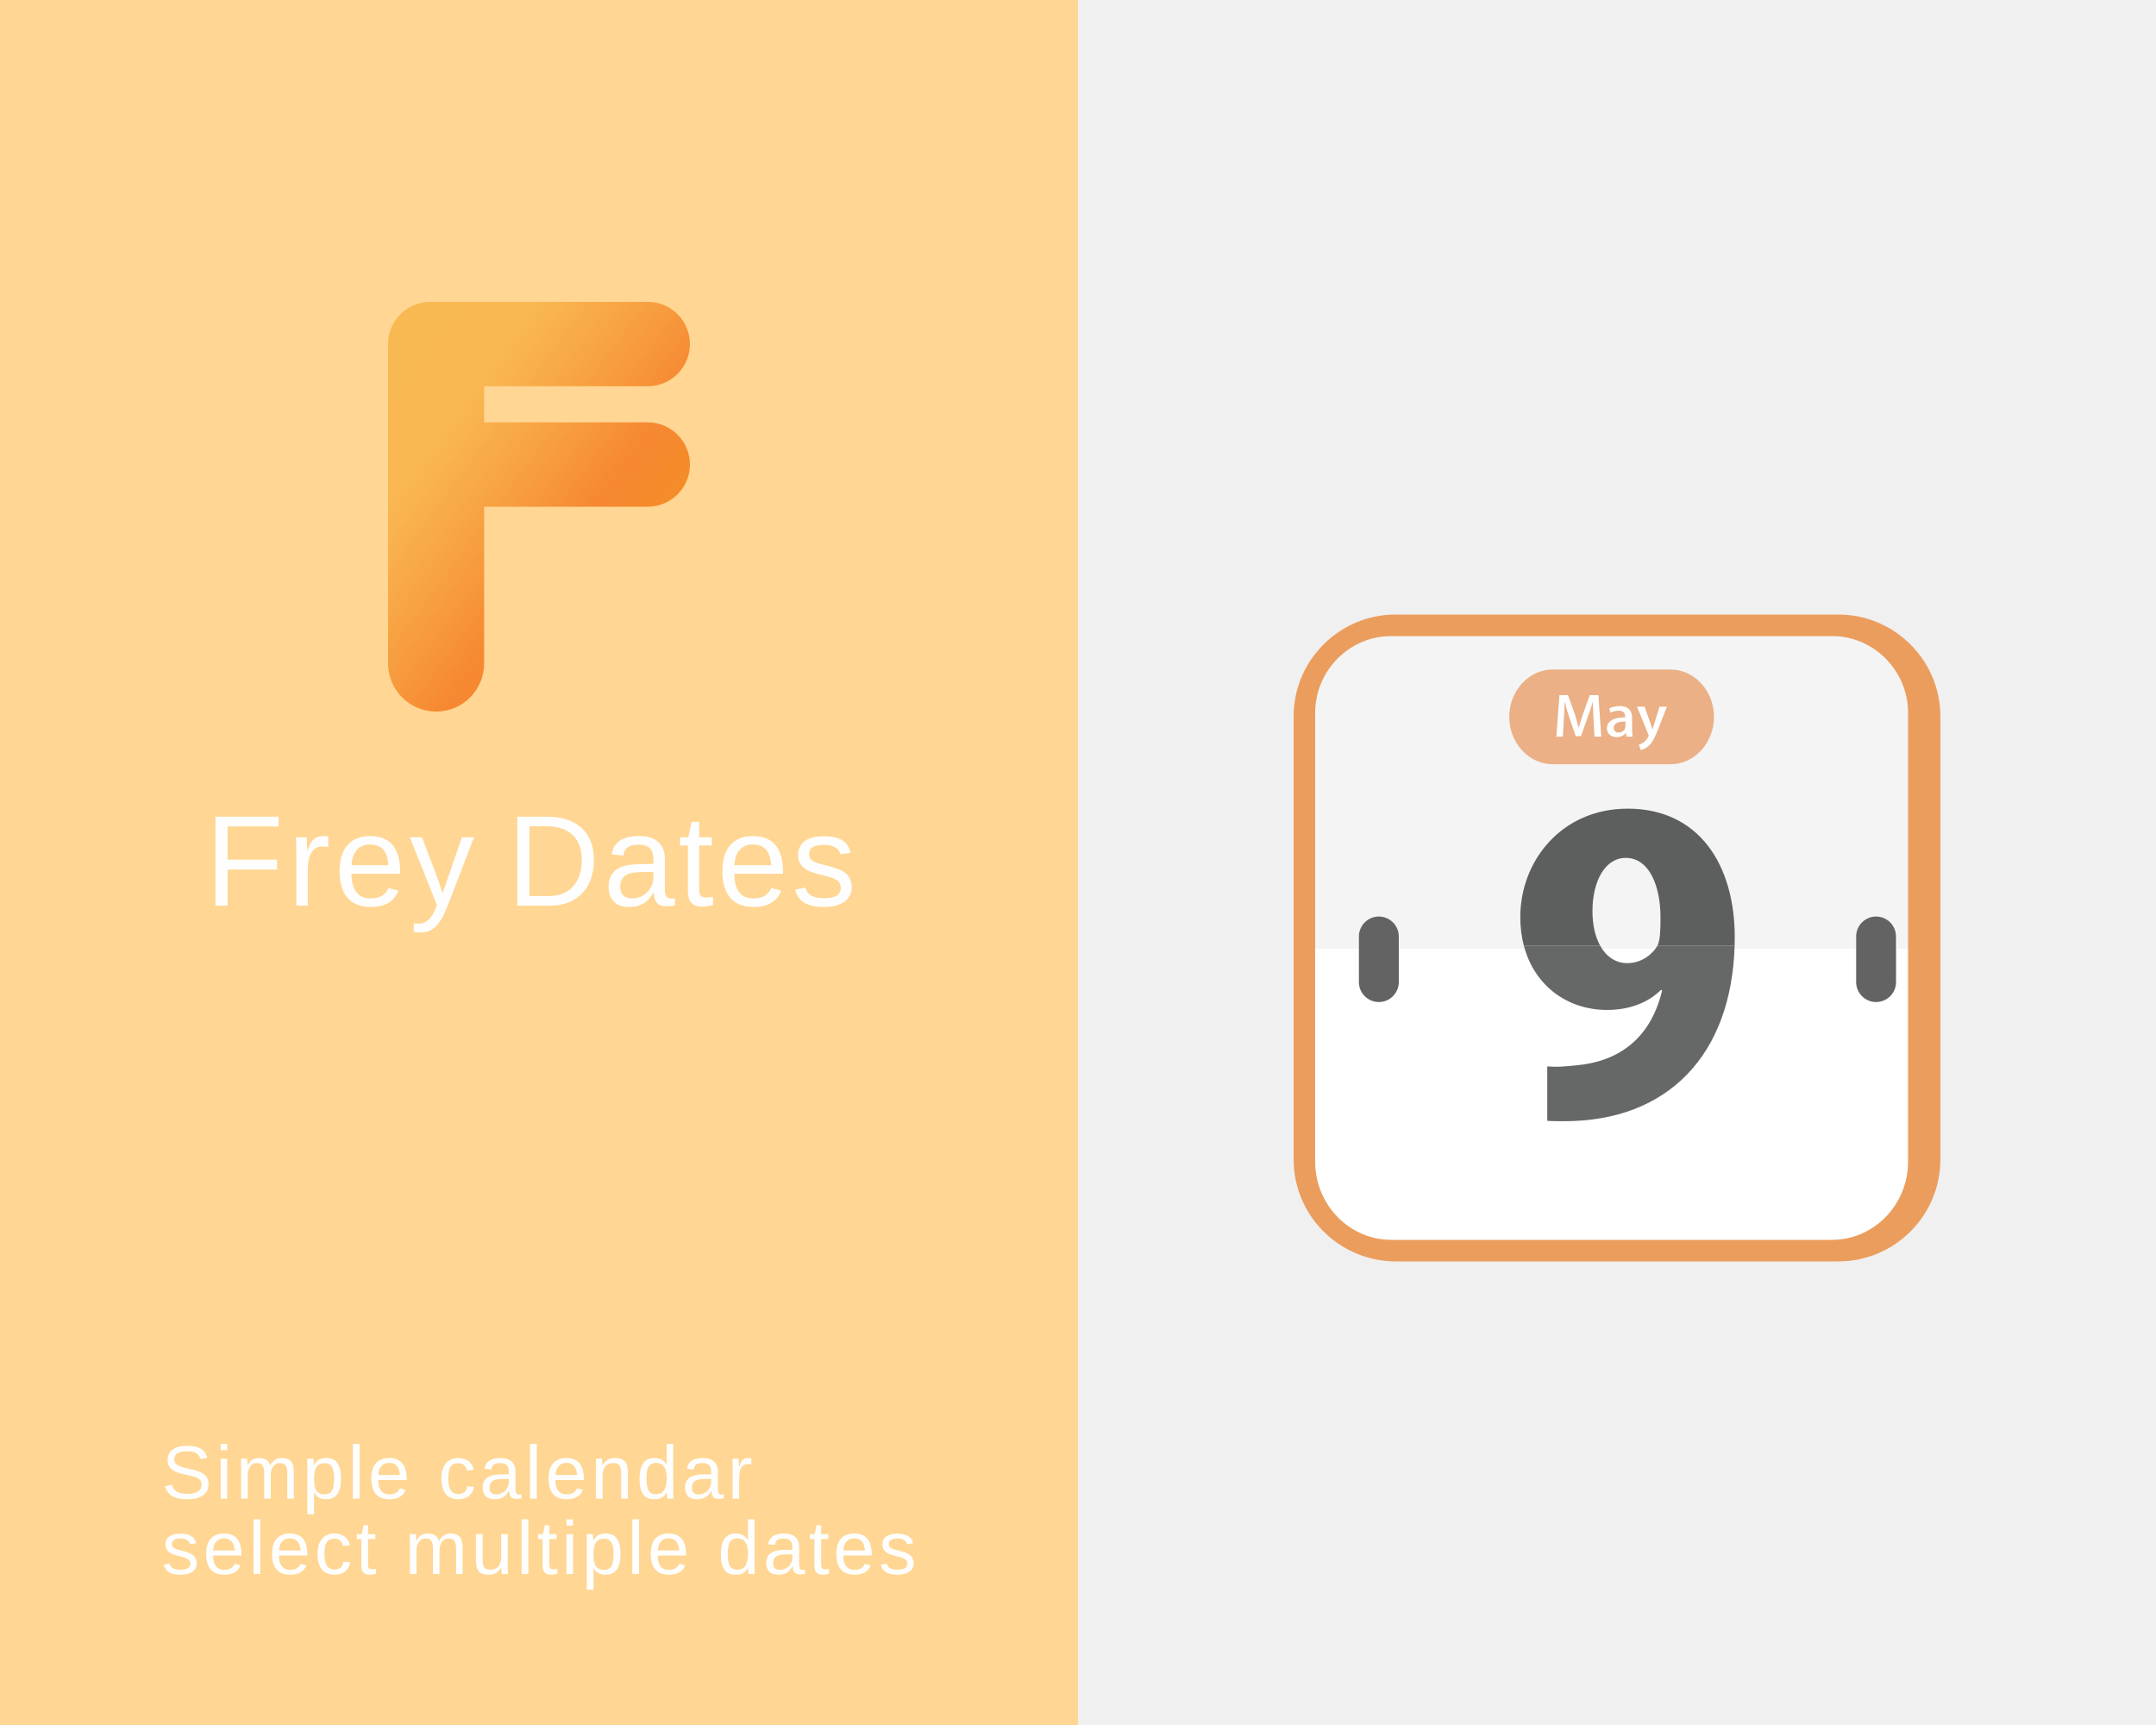
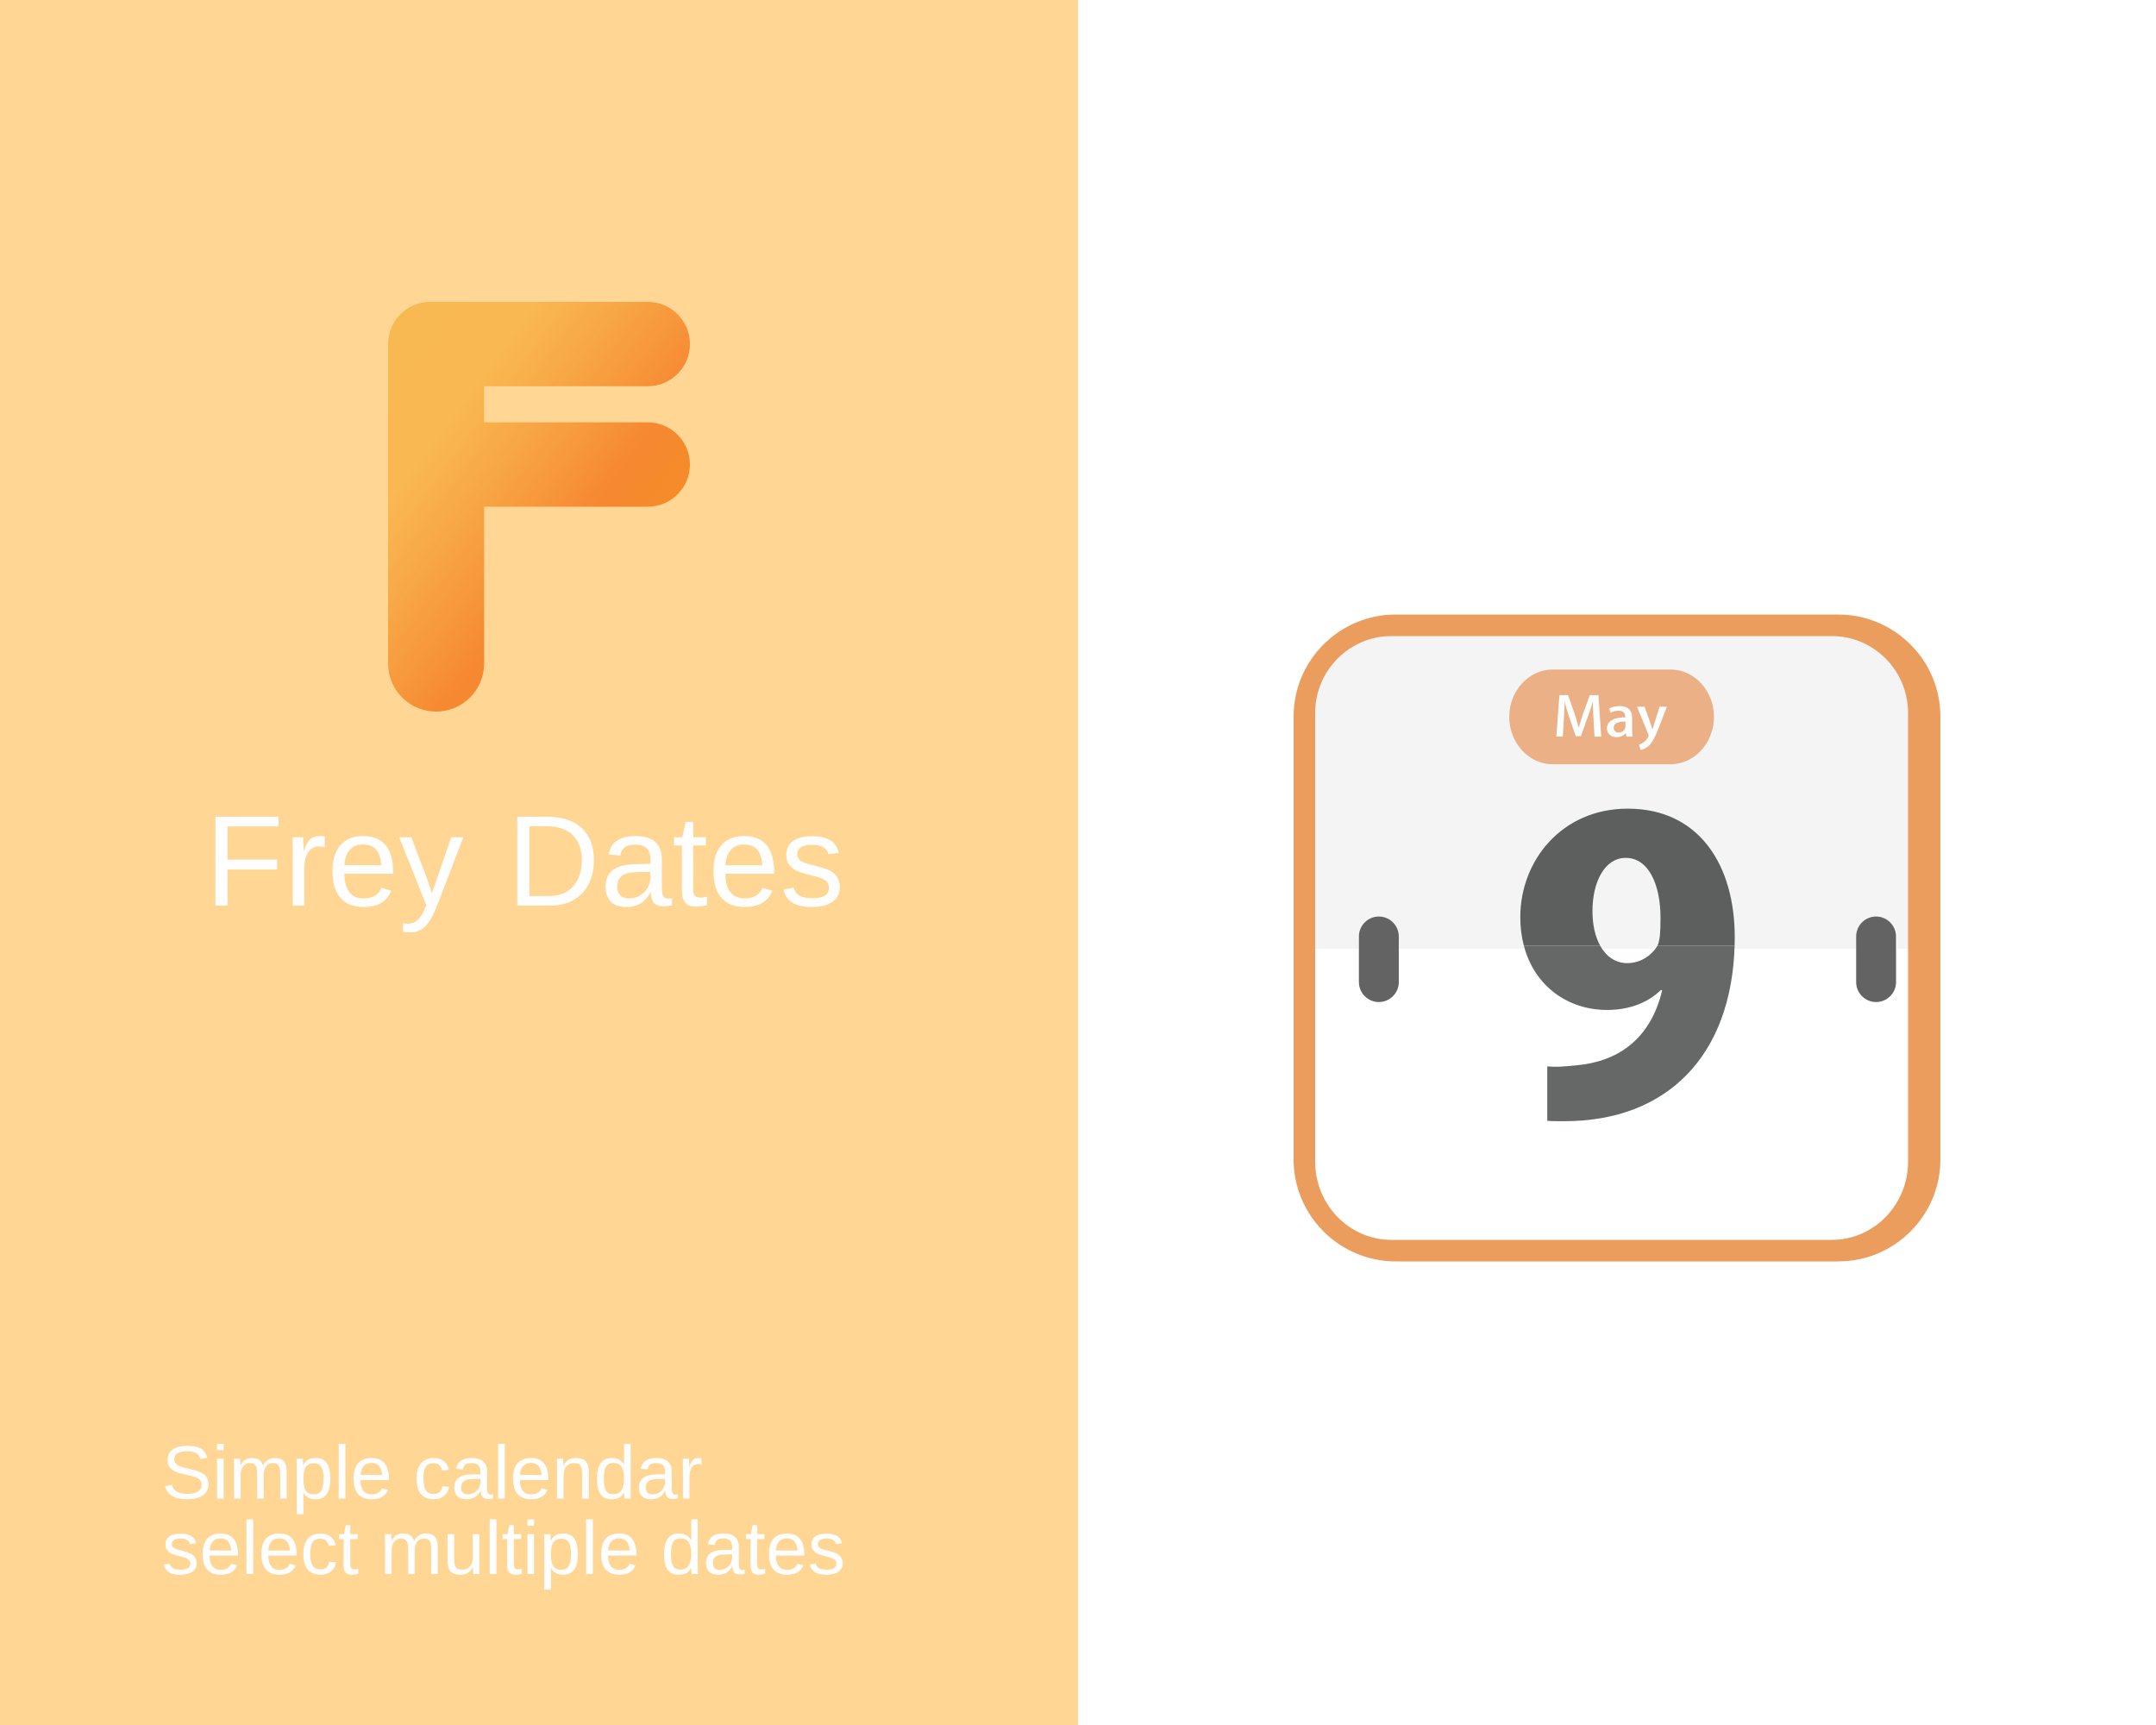
<svg xmlns="http://www.w3.org/2000/svg" width="200px" height="160px" viewBox="0 0 200 160" version="1.1">
  <defs>
    <linearGradient x1="0%" y1="0%" x2="100%" y2="100%" id="linearGradient-1">
      <stop stop-color="#F39C12" stop-opacity="0.504" offset="0%" />
      <stop stop-color="#F39912" stop-opacity="0.5" offset="24.47%" />
      <stop stop-color="#F36E12" stop-opacity="0.75" offset="58.701%" />
      <stop stop-color="#F39D12" offset="100%" />
    </linearGradient>
  </defs>
  <g id="Page-1" stroke="none" stroke-width="1" fill="none" fill-rule="evenodd">
-     <g id="Artboard">
-       <rect id="Rectangle-3" fill="#FFD693" x="0" y="0" width="100" height="160" />
-       <path d="M36.009,32.174 C36.003,32.267 36,32.36 36,32.455 L36,32.455 L36,61.545 C36,64.006 37.994,66 40.455,66 L40.455,66 C42.915,66 44.909,64.006 44.909,61.545 L44.909,61.545 L44.909,47 L60.088,47 C62.249,47 64,45.249 64,43.088 C64,40.928 62.249,39.176 60.088,39.176 L60.088,39.176 L44.909,39.176 L44.909,35.824 L60.088,35.824 C62.249,35.824 64,34.072 64,31.912 L64,31.912 C64,29.751 62.249,28 60.088,28 L60.088,28 L39.912,28 L39.912,28 C37.751,28 36,29.751 36,31.912 C36,32 36.003,32.088 36.009,32.174 Z" id="Logo" fill="url(#linearGradient-1)" />
-       <text id="Simple-calendar-sele" font-family="ArialMT, Arial" font-size="7" font-weight="normal" letter-spacing="0.329" fill="#FEFEFE">
-         <tspan x="15" y="139">Simple calendar </tspan>
+     <g id="frey-dates">
+       <rect id="Rectangle" fill="#FFFFFF" x="0" y="0" width="200" height="160" />
+       <rect id="Rectangle-3" fill="#FFD693" fill-rule="nonzero" x="0" y="0" width="100" height="160" />
+       <path d="M36.009,32.174 C36.003,32.267 36,32.36 36,32.455 L36,32.455 L36,61.545 C36,64.006 37.994,66 40.455,66 L40.455,66 C42.915,66 44.909,64.006 44.909,61.545 L44.909,61.545 L44.909,47 L60.088,47 C62.249,47 64,45.249 64,43.088 C64,40.928 62.249,39.176 60.088,39.176 L60.088,39.176 L44.909,39.176 L44.909,35.824 L60.088,35.824 C62.249,35.824 64,34.072 64,31.912 L64,31.912 C64,29.751 62.249,28 60.088,28 L60.088,28 L39.912,28 L39.912,28 C37.751,28 36,29.751 36,31.912 C36,32 36.003,32.088 36.009,32.174 Z" id="Logo" fill="url(#linearGradient-1)" fill-rule="nonzero" />
+       <text id="Simple-calendar" fill="#FEFEFE" fill-rule="nonzero" font-family="ArialMT, Arial" font-size="7" font-weight="normal">
+         <tspan x="15" y="139">Simple calendar</tspan>
+       </text>
+       <text id="select-multiple-dates" fill="#FEFEFE" fill-rule="nonzero" font-family="ArialMT, Arial" font-size="7" font-weight="normal">
        <tspan x="15" y="146">select multiple dates</tspan>
      </text>
-       <g id="Title" transform="translate(19, 73)" font-size="12" font-family="ArialMT, Arial" fill="#FEFEFE" font-weight="normal">
-         <text id="Frey" letter-spacing="0.329">
-           <tspan x="0" y="11">Frey</tspan>
-         </text>
-         <text id="Dates" letter-spacing="0.274">
-           <tspan x="28" y="11">Dates</tspan>
-         </text>
+       <g id="Title" transform="translate(19, 73)" fill="#FEFEFE" fill-rule="nonzero" font-family="ArialMT, Arial" font-size="12" font-weight="normal">
+         <g id="Frey">
+           <text>
+             <tspan x="0" y="11">Frey</tspan>
+           </text>
+         </g>
+         <g id="Dates" transform="translate(28, 0)">
+           <text>
+             <tspan x="0" y="11">Dates</tspan>
+           </text>
+         </g>
      </g>
      <g id="calendar" transform="translate(120, 57)">
        <path d="M60,9.462 L60,50.528 C60,55.754 55.754,60 50.528,60 L9.472,60 C8.425,60 7.416,59.827 6.475,59.51 C3.65,58.569 1.422,56.34 0.48,53.516 C0.173,52.574 0,51.576 0,50.528 L0,9.462 C0,4.246 4.246,0 9.472,0 L50.528,0 C52.104,0 53.583,0.384 54.89,1.066 C56.619,1.969 58.04,3.391 58.943,5.12 C59.616,6.417 60,7.896 60,9.462 Z" id="Shape" fill="#EB9D5D" fill-rule="nonzero" />
        <path d="M2,50.756 C2,54.74 5.173,58 9.052,58 L49.948,58 C53.827,58 57,54.74 57,50.756 L57,31 L2,31 L2,50.756 Z" id="Shape" fill="#FFFFFF" fill-rule="nonzero" />
        <path d="M49.948,2 L9.052,2 C5.173,2 2,5.205 2,9.121 L2,31 L57,31 L57,9.121 C57,5.205 53.827,2 49.948,2 Z" id="Shape" fill="#F4F4F5" fill-rule="nonzero" />
-         <g id="Group" transform="translate(6, 28)" fill-rule="nonzero" fill="#FFFFFF">
+         <g id="Group" transform="translate(6, 28)" fill="#FFFFFF" fill-rule="nonzero">
          <path d="M1.903,7.907 L1.903,7.907 C0.883,7.907 0.049,7.089 0.049,6.088 L0.049,1.909 C0.049,0.909 0.883,0.09 1.903,0.09 L1.903,0.09 C2.923,0.09 3.757,0.909 3.757,1.909 L3.757,6.088 C3.757,7.089 2.923,7.907 1.903,7.907 Z" id="Shape" />
          <path d="M48.138,7.907 L48.138,7.907 C47.118,7.907 46.284,7.089 46.284,6.088 L46.284,1.909 C46.284,0.909 47.118,0.09 48.138,0.09 L48.138,0.09 C49.158,0.09 49.993,0.909 49.993,1.909 L49.993,6.088 C49.993,7.089 49.158,7.907 48.138,7.907 Z" id="Shape" />
        </g>
        <path d="M30.368,31 C31.663,31 32.599,30.456 33,30 L28,30 C28.53,30.629 29.349,31 30.368,31 Z" id="Shape" />
        <path d="M35,28.115 C35,24.873 33.848,22 31.415,22 C29.28,22 28,24.421 28,27.458 C28,28.872 28.283,30.087 28.789,31 L34.693,31 C34.696,30.996 34.699,30.991 34.701,30.987 C34.957,30.413 35,29.551 35,28.115 Z" id="Shape" />
        <g id="Group" transform="translate(21, 18)" fill-rule="nonzero">
          <path d="M12.758,12.712 C12.331,13.452 11.334,14.334 9.956,14.334 C8.872,14.334 8,13.732 7.436,12.712 L0.358,12.712 C1.352,16.507 4.488,18.677 8.071,18.677 C10.303,18.677 11.996,17.897 13.073,16.821 L13.188,16.858 C12.073,21.572 8.879,23.465 5.339,23.799 C3.877,23.947 3.416,23.985 2.531,23.91 L2.531,28.958 C2.992,28.996 3.531,28.996 4.108,28.996 C13.747,28.996 19.62,22.822 19.91,12.712 L12.758,12.712 L12.758,12.712 Z" id="Shape" fill="#666767" />
          <path d="M6.724,9.508 C6.724,6.761 7.879,4.571 9.803,4.571 C11.996,4.571 13.035,7.17 13.035,10.102 C13.035,11.401 12.996,12.181 12.765,12.7 C12.763,12.704 12.76,12.708 12.758,12.712 L19.91,12.712 C19.917,12.451 19.922,12.187 19.922,11.921 C19.922,5.277 16.651,0.006 9.995,0.006 C3.877,0.006 0.029,4.831 0.029,10.065 C0.029,11.019 0.146,11.902 0.358,12.712 L7.436,12.712 C6.979,11.886 6.724,10.787 6.724,9.508 Z" id="Shape" fill="#5D5E5E" />
        </g>
        <g id="Group" transform="translate(20, 5)" fill-rule="nonzero">
          <path d="M14.964,8.887 L4.036,8.887 C1.819,8.887 0.005,6.91 0.005,4.493 L0.005,4.493 C0.005,2.076 1.819,0.099 4.036,0.099 L14.964,0.099 C17.181,0.099 18.995,2.076 18.995,4.493 L18.995,4.493 C18.995,6.91 17.181,8.887 14.964,8.887 Z" id="Shape" fill="#EBB085" />
-           <g transform="translate(4.297619, 2.465753)" id="Shape" fill="#FFFFFF">
-             <path d="M3.979,0.007 L3.181,0.007 L2.57,1.694 C2.403,2.169 2.273,2.604 2.162,3.018 L2.143,3.018 C2.041,2.594 1.911,2.169 1.763,1.694 L1.216,0.178 L1.16,0.007 L0.363,0.007 L0.27,1.209 L0.076,3.857 L0.678,3.857 L0.771,2.26 C0.808,1.725 0.836,1.118 0.845,0.643 L0.864,0.643 C0.966,1.108 1.123,1.603 1.29,2.109 L1.874,3.817 L2.356,3.817 L2.977,2.079 C3.163,1.584 3.32,1.098 3.45,0.644 L3.469,0.644 C3.459,1.119 3.496,1.715 3.524,2.23 L3.617,3.857 L4.238,3.857 L3.979,0.007 Z" />
+           <g id="Shape" transform="translate(4.297619, 2.465753)" fill="#FFFFFF">
+             <path d="M3.979,0.007 L3.181,0.007 L2.57,1.694 C2.403,2.169 2.273,2.604 2.162,3.018 L2.143,3.018 C2.041,2.594 1.911,2.169 1.763,1.694 L1.216,0.178 L1.16,0.007 L0.363,0.007 L0.27,1.209 L0.076,3.857 L0.678,3.857 L0.771,2.26 C0.808,1.725 0.836,1.118 0.845,0.643 L0.864,0.643 C0.966,1.108 1.123,1.603 1.29,2.109 L1.874,3.817 L2.356,3.817 L2.977,2.079 C3.163,1.584 3.32,1.098 3.45,0.644 L3.469,0.644 C3.459,1.119 3.496,1.715 3.524,2.23 L3.617,3.857 L4.238,3.857 L3.979,0.007 Z" id="Path" />
            <path d="M7.103,3.19 L7.103,2.149 C7.103,1.563 6.862,1.027 5.963,1.027 C5.555,1.027 5.193,1.128 4.98,1.25 L5.11,1.644 C5.304,1.522 5.583,1.452 5.851,1.452 C6.463,1.452 6.463,1.866 6.463,2.068 C5.425,2.068 4.767,2.412 4.767,3.099 C4.767,3.523 5.091,3.907 5.657,3.907 C6.037,3.907 6.343,3.746 6.51,3.534 L6.528,3.534 L6.575,3.857 L7.149,3.857 C7.112,3.675 7.103,3.432 7.103,3.19 Z M6.482,2.917 C6.482,3.241 6.194,3.483 5.842,3.483 C5.61,3.483 5.397,3.342 5.397,3.039 C5.397,2.543 5.981,2.462 6.482,2.462 L6.482,2.917 L6.482,2.917 Z" />
-             <path d="M9.652,1.088 L9.161,2.644 C9.105,2.826 9.04,3.028 8.994,3.19 L8.985,3.19 C8.938,3.028 8.874,2.826 8.818,2.644 L8.262,1.088 L7.557,1.088 L8.605,3.635 C8.633,3.695 8.642,3.726 8.642,3.756 C8.642,3.837 8.401,4.393 7.733,4.615 L7.9,5.1 C8.048,5.07 8.336,4.979 8.614,4.746 C8.976,4.423 9.235,3.908 9.588,3.008 L10.329,1.088 L9.652,1.088 L9.652,1.088 Z" />
+             <path d="M9.652,1.088 L9.161,2.644 C9.105,2.826 9.04,3.028 8.994,3.19 L8.985,3.19 C8.938,3.028 8.874,2.826 8.818,2.644 L8.262,1.088 L7.557,1.088 L8.605,3.635 C8.633,3.695 8.642,3.726 8.642,3.756 C8.642,3.837 8.401,4.393 7.733,4.615 L7.9,5.1 C8.048,5.07 8.336,4.979 8.614,4.746 C8.976,4.423 9.235,3.908 9.588,3.008 L10.329,1.088 L9.652,1.088 L9.652,1.088 Z" id="Path" />
          </g>
        </g>
-         <g id="Group" transform="translate(6, 28)" fill-rule="nonzero" fill="#646363">
+         <g id="Group" transform="translate(6, 28)" fill="#646363" fill-rule="nonzero">
          <path d="M1.908,7.943 L1.908,7.943 C0.891,7.943 0.058,7.112 0.058,6.097 L0.058,1.857 C0.058,0.842 0.891,0.011 1.908,0.011 L1.908,0.011 C2.926,0.011 3.758,0.842 3.758,1.857 L3.758,6.097 C3.758,7.112 2.926,7.943 1.908,7.943 Z" id="Shape" />
          <path d="M48.035,7.943 L48.035,7.943 C47.017,7.943 46.185,7.112 46.185,6.097 L46.185,1.857 C46.185,0.842 47.017,0.011 48.035,0.011 L48.035,0.011 C49.052,0.011 49.885,0.842 49.885,1.857 L49.885,6.097 C49.885,7.112 49.052,7.943 48.035,7.943 Z" id="Shape" />
        </g>
      </g>
    </g>
  </g>
</svg>
